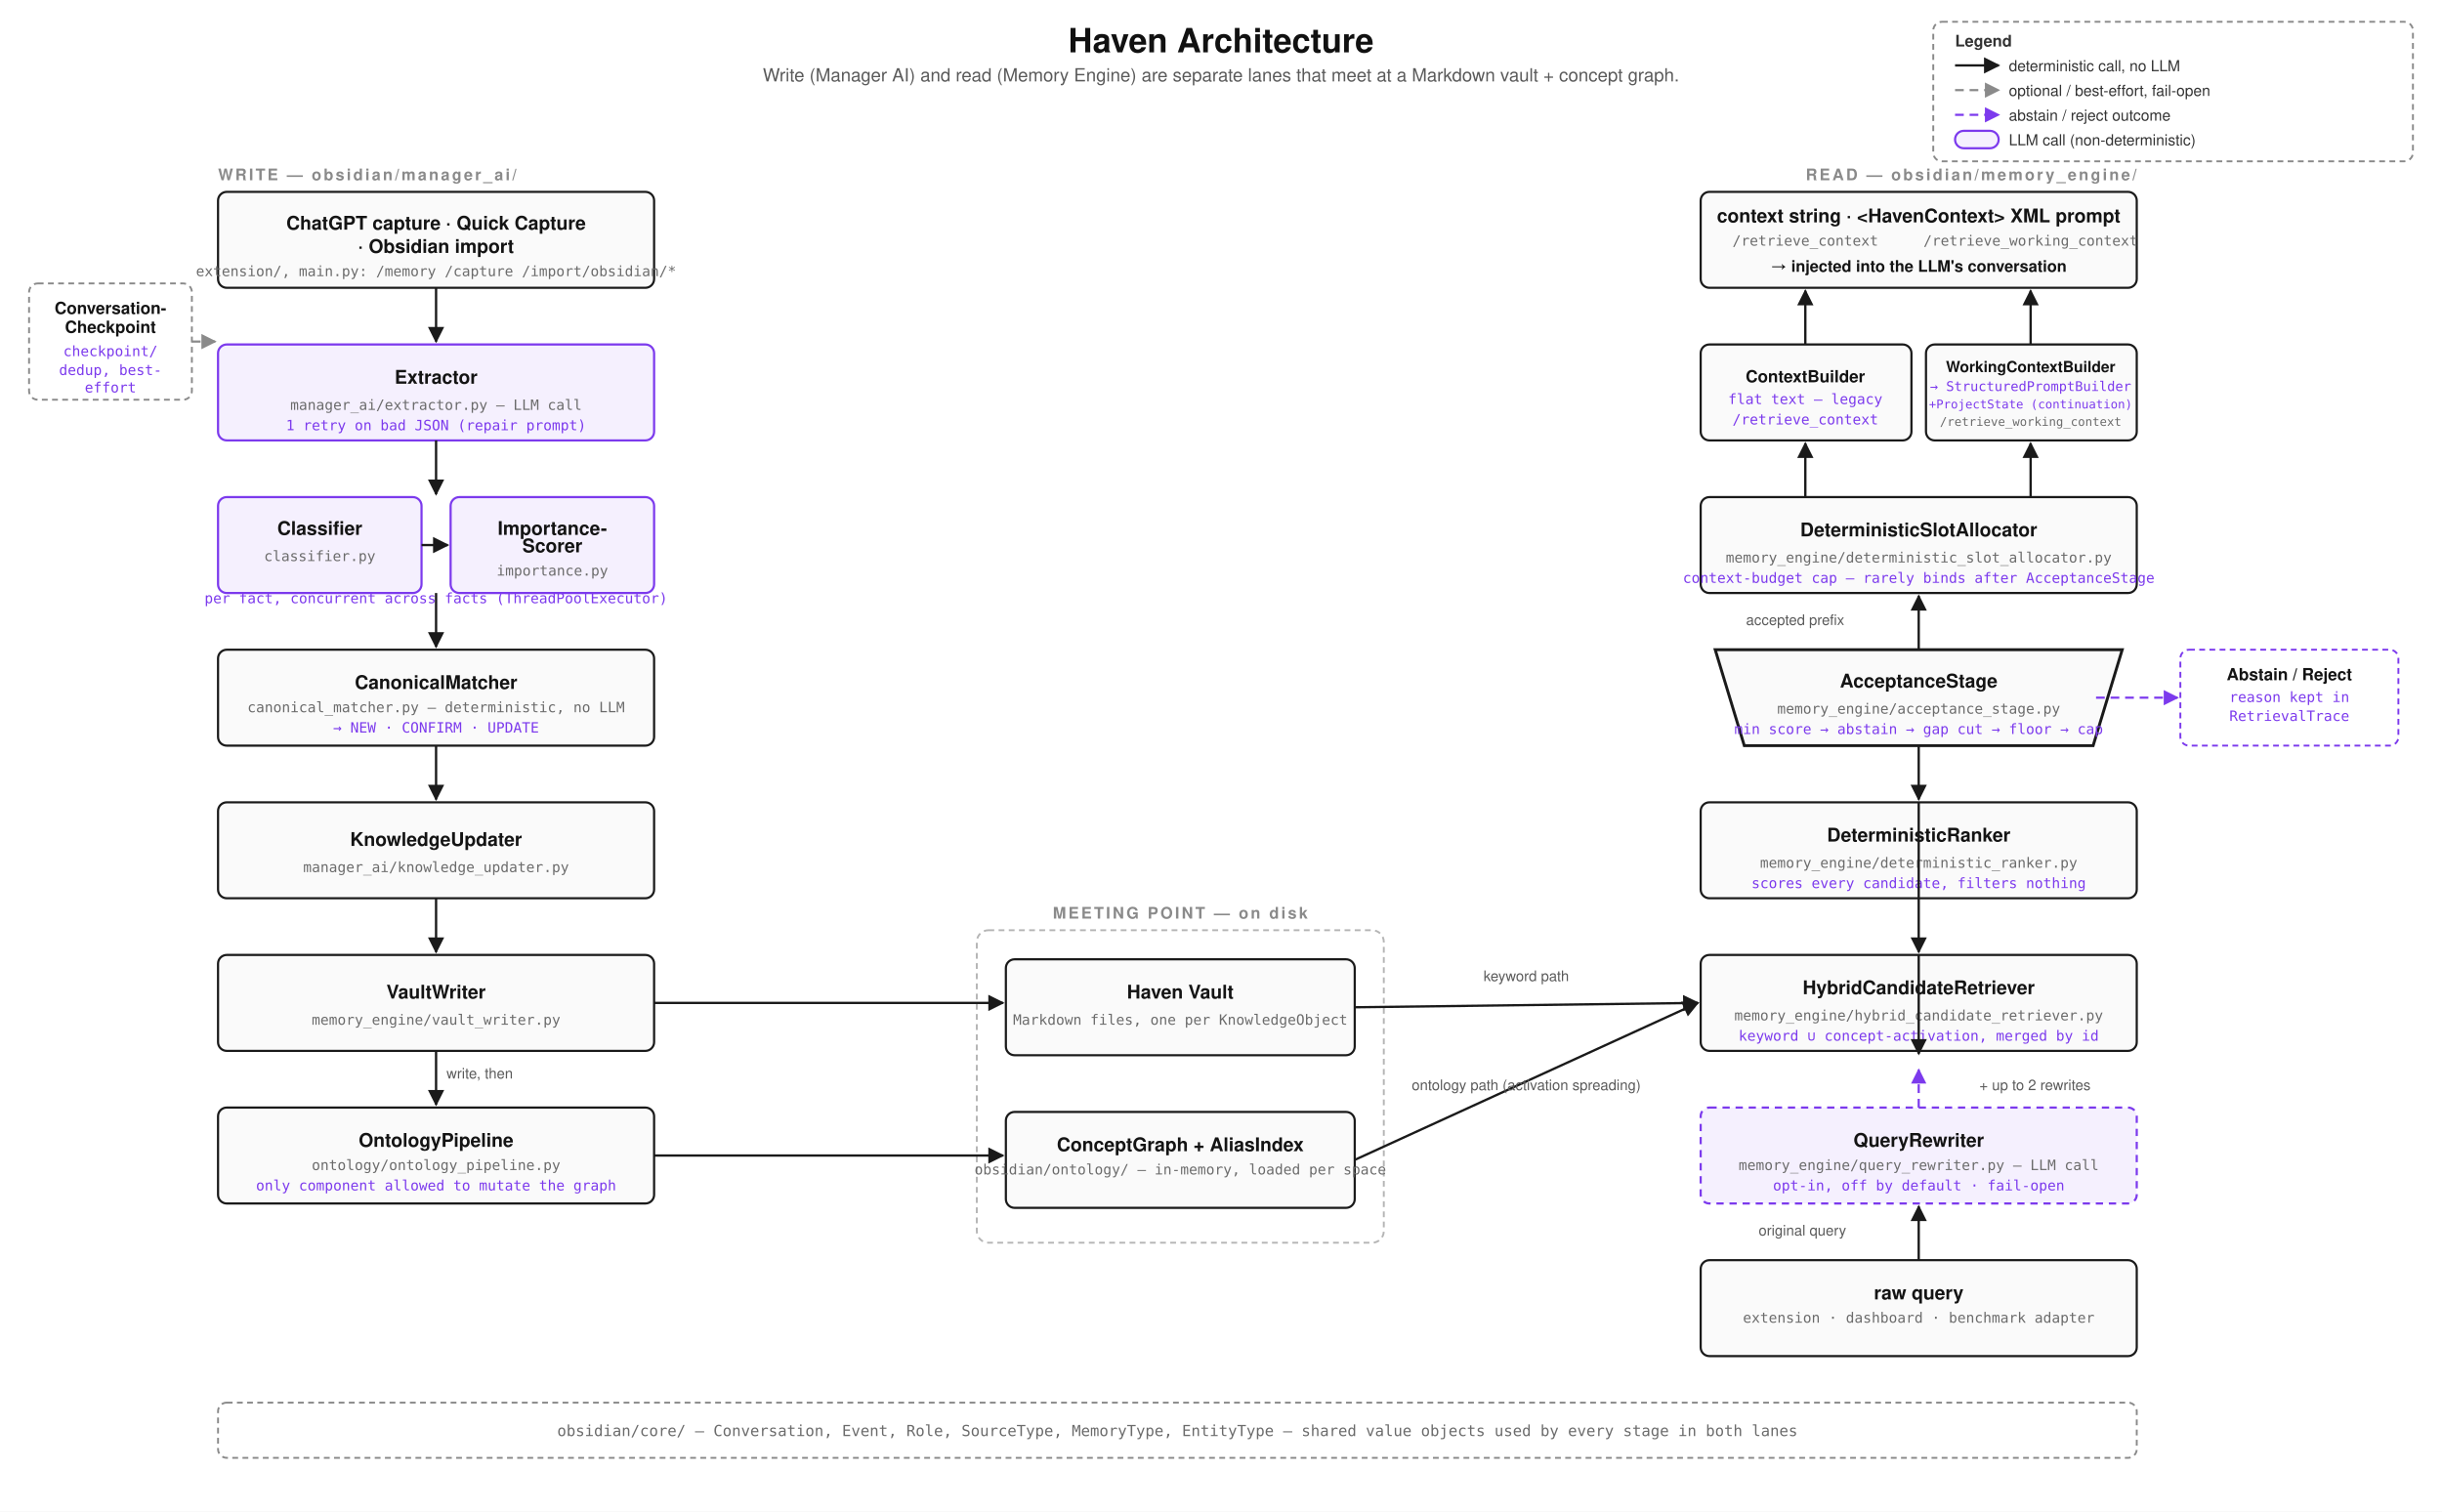
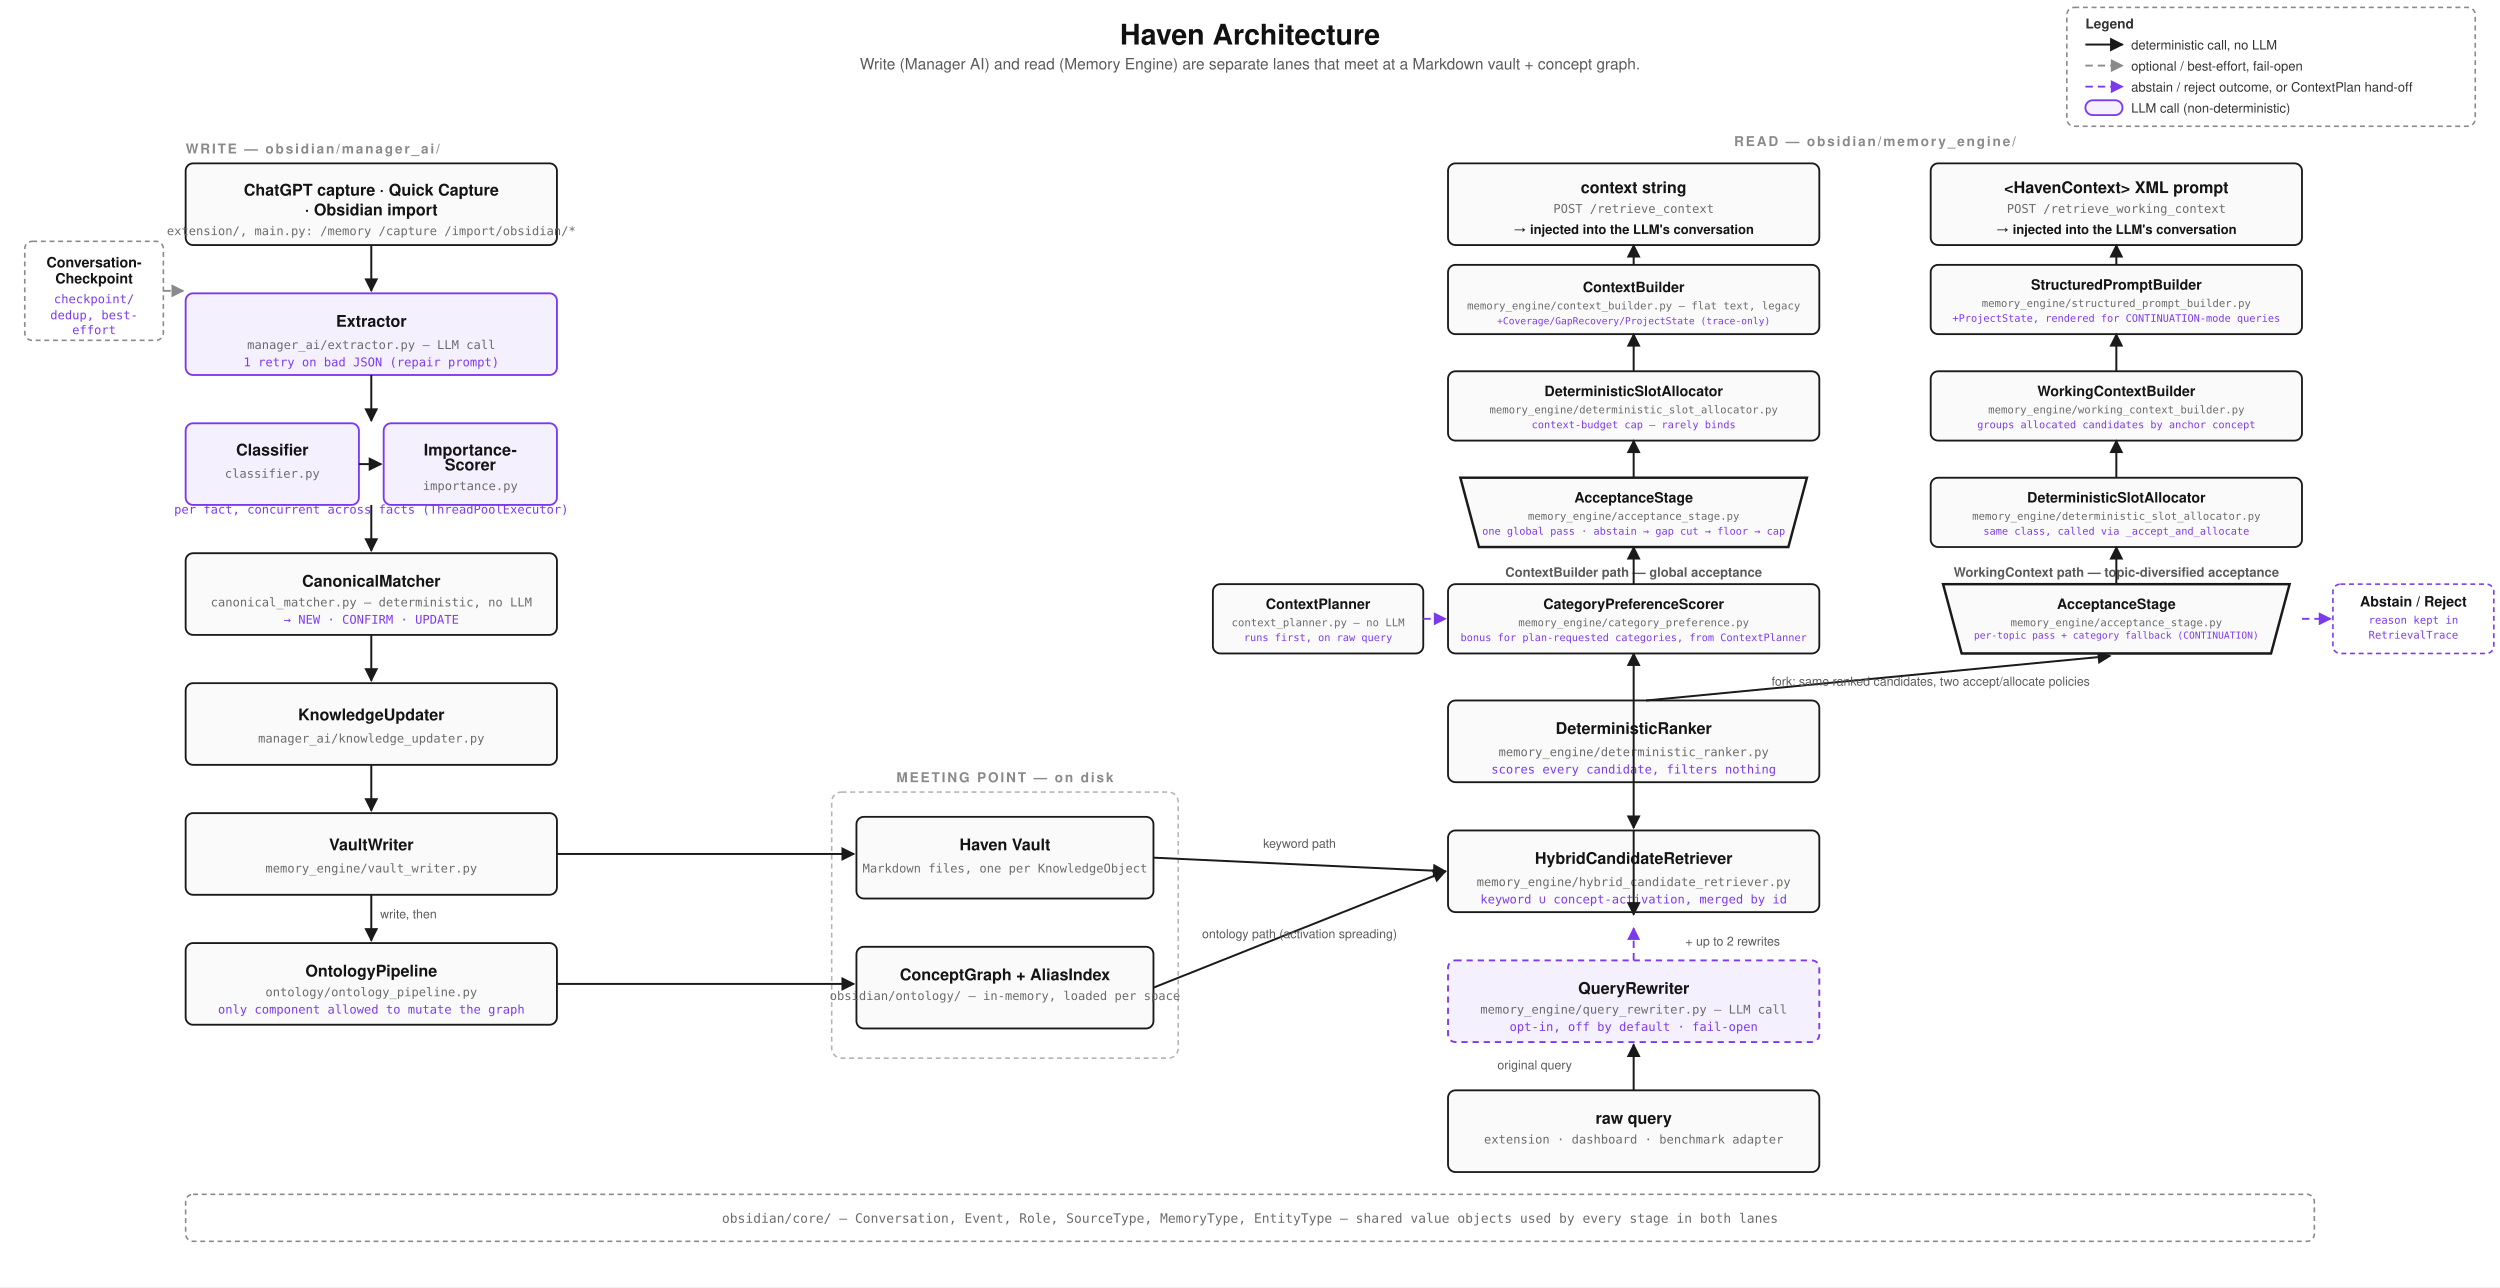
- <svg xmlns="http://www.w3.org/2000/svg" viewBox="0 0 1680 1040" font-family="'Segoe UI', Helvetica, Arial, sans-serif">
+ <svg xmlns="http://www.w3.org/2000/svg" viewBox="0 0 2020 1040" font-family="'Segoe UI', Helvetica, Arial, sans-serif">
  <defs>
    <marker id="arrowB" viewBox="0 0 10 10" refX="9" refY="5" markerWidth="7" markerHeight="7" orient="auto-start-reverse">
      <path d="M0,0 L10,5 L0,10 z" fill="#1a1a1a" />
    </marker>
    <marker id="arrowG" viewBox="0 0 10 10" refX="9" refY="5" markerWidth="7" markerHeight="7" orient="auto-start-reverse">
      <path d="M0,0 L10,5 L0,10 z" fill="#8a8a8a" />
    </marker>
    <marker id="arrowV" viewBox="0 0 10 10" refX="9" refY="5" markerWidth="7" markerHeight="7" orient="auto-start-reverse">
      <path d="M0,0 L10,5 L0,10 z" fill="#7c3aed" />
    </marker>
  </defs>
  <style>
    .bg { fill:#ffffff; }
    .box { fill:#fafafa; stroke:#1a1a1a; stroke-width:1.5; rx:6; }
    .boxAccent { fill:#f5f0fe; stroke:#7c3aed; stroke-width:1.5; rx:6; }
    .boxAccentDashed { fill:#f5f0fe; stroke:#7c3aed; stroke-width:1.5; stroke-dasharray:5,4; rx:6; }
    .gate { fill:#fafafa; stroke:#1a1a1a; stroke-width:2; }
    .container { fill:#ffffff; stroke:#b5b5b5; stroke-width:1.3; stroke-dasharray:4,3; rx:8; }
    .callout { fill:#ffffff; stroke:#8a8a8a; stroke-width:1.3; stroke-dasharray:4,3; rx:6; }
    .calloutAccent { fill:#ffffff; stroke:#7c3aed; stroke-width:1.3; stroke-dasharray:4,3; rx:6; }
    .lbl { font-size:13px; font-weight:600; fill:#141414; text-anchor:middle; }
    .lblSm { font-size:11.5px; font-weight:600; fill:#141414; text-anchor:middle; }
    .path { font-family:'Consolas','SF Mono',Menlo,monospace; font-size:9.8px; fill:#6b6b6b; text-anchor:middle; }
    .note { font-family:'Consolas','SF Mono',Menlo,monospace; font-size:9.8px; fill:#7c3aed; text-anchor:middle; }
    .arrow { stroke:#1a1a1a; stroke-width:1.6; fill:none; marker-end:url(#arrowB); }
    .arrowDashed { stroke:#8a8a8a; stroke-width:1.5; fill:none; stroke-dasharray:6,4; marker-end:url(#arrowG); }
    .arrowAccent { stroke:#7c3aed; stroke-width:1.5; fill:none; stroke-dasharray:6,4; marker-end:url(#arrowV); }
    .edgeLbl { font-size:10px; fill:#5a5a5a; text-anchor:middle; }
+     .colHdr { font-size:10.5px; font-weight:700; fill:#5a5a5a; text-anchor:middle; }
    .title { font-size:23px; font-weight:700; fill:#111111; text-anchor:middle; }
    .subtitle { font-size:12.5px; fill:#5a5a5a; text-anchor:middle; }
    .laneTag { font-size:11px; font-weight:700; fill:#8a8a8a; letter-spacing:1.5px; }
    .footerTxt { font-family:'Consolas','SF Mono',Menlo,monospace; font-size:10.5px; fill:#6b6b6b; text-anchor:middle; }
    .legendTxt { font-size:10.5px; fill:#333333; }
    .legendTitle { font-size:11px; font-weight:700; fill:#333333; }
  </style>
-   <rect class="bg" x="0" y="0" width="1680" height="1040" />
-   <text class="title" x="840" y="36">Haven Architecture</text>
-   <text class="subtitle" x="840" y="56">Write (Manager AI) and read (Memory Engine) are separate lanes that meet at a Markdown vault + concept graph.</text>
+   <rect class="bg" x="0" y="0" width="2020" height="1040" />
+   <text class="title" x="1010" y="36">Haven Architecture</text>
+   <text class="subtitle" x="1010" y="56">Write (Manager AI) and read (Memory Engine) are separate lanes that meet at a Markdown vault + concept graph.</text>
  <text class="laneTag" x="150" y="124">WRITE — obsidian/manager_ai/</text>
-   <text class="laneTag" x="1470" y="124" text-anchor="end">READ — obsidian/memory_engine/</text>
+   <text class="laneTag" x="1515" y="118" text-anchor="middle">READ — obsidian/memory_engine/</text>
  <rect class="box" x="150" y="132" width="300" height="66" />
  <text class="lbl" x="300" y="158">ChatGPT capture · Quick Capture</text>
  <text class="lbl" x="300" y="174">· Obsidian import</text>
  <text class="path" x="300" y="190">extension/, main.py: /memory /capture /import/obsidian/*</text>
  <rect class="boxAccent" x="150" y="237" width="300" height="66" />
  <text class="lbl" x="300" y="264">Extractor</text>
  <text class="path" x="300" y="282">manager_ai/extractor.py — LLM call</text>
  <text class="note" x="300" y="296">1 retry on bad JSON (repair prompt)</text>
  <rect class="boxAccent" x="150" y="342" width="140" height="66" />
  <text class="lbl" x="220" y="368">Classifier</text>
  <text class="path" x="220" y="386">classifier.py</text>
  <rect class="boxAccent" x="310" y="342" width="140" height="66" />
  <text class="lbl" x="380" y="368">Importance-</text>
  <text class="lbl" x="380" y="380">Scorer</text>
  <text class="path" x="380" y="396">importance.py</text>
  <line class="arrow" x1="290" y1="375" x2="308" y2="375" />
  <text class="note" x="300" y="415">per fact, concurrent across facts (ThreadPoolExecutor)</text>
  <rect class="box" x="150" y="447" width="300" height="66" />
  <text class="lbl" x="300" y="474">CanonicalMatcher</text>
  <text class="path" x="300" y="490">canonical_matcher.py — deterministic, no LLM</text>
  <text class="note" x="300" y="504" fill="#5a5a5a">→ NEW · CONFIRM · UPDATE</text>
  <rect class="box" x="150" y="552" width="300" height="66" />
  <text class="lbl" x="300" y="582">KnowledgeUpdater</text>
  <text class="path" x="300" y="600">manager_ai/knowledge_updater.py</text>
  <rect class="box" x="150" y="657" width="300" height="66" />
  <text class="lbl" x="300" y="687">VaultWriter</text>
  <text class="path" x="300" y="705">memory_engine/vault_writer.py</text>
  <rect class="box" x="150" y="762" width="300" height="66" />
  <text class="lbl" x="300" y="789">OntologyPipeline</text>
  <text class="path" x="300" y="805">ontology/ontology_pipeline.py</text>
  <text class="note" x="300" y="819" fill="#5a5a5a">only component allowed to mutate the graph</text>
  <line class="arrow" x1="300" y1="198" x2="300" y2="235" />
  <line class="arrow" x1="300" y1="303" x2="300" y2="340" />
  <line class="arrow" x1="300" y1="408" x2="300" y2="445" />
  <line class="arrow" x1="300" y1="513" x2="300" y2="550" />
  <line class="arrow" x1="300" y1="618" x2="300" y2="655" />
  <line class="arrow" x1="300" y1="723" x2="300" y2="760" />
  <text class="edgeLbl" x="330" y="742">write, then</text>
  <rect class="container" x="672" y="640" width="280" height="215" />
  <text class="laneTag" x="812" y="632" text-anchor="middle">MEETING POINT — on disk</text>
  <rect class="box" x="692" y="660" width="240" height="66" />
  <text class="lbl" x="812" y="687">Haven Vault</text>
  <text class="path" x="812" y="705">Markdown files, one per KnowledgeObject</text>
  <rect class="box" x="692" y="765" width="240" height="66" />
  <text class="lbl" x="812" y="792">ConceptGraph + AliasIndex</text>
  <text class="path" x="812" y="808">obsidian/ontology/ — in-memory, loaded per space</text>
  <line class="arrow" x1="450" y1="690" x2="690" y2="690" />
  <line class="arrow" x1="450" y1="795" x2="690" y2="795" />
-   <rect class="box" x="1170" y="867" width="300" height="66" />
-   <text class="lbl" x="1320" y="894">raw query</text>
-   <text class="path" x="1320" y="910">extension · dashboard · benchmark adapter</text>
-   <rect class="boxAccentDashed" x="1170" y="762" width="300" height="66" />
-   <text class="lbl" x="1320" y="789">QueryRewriter</text>
-   <text class="path" x="1320" y="805">memory_engine/query_rewriter.py — LLM call</text>
-   <text class="note" x="1320" y="819">opt-in, off by default · fail-open</text>
-   <rect class="box" x="1170" y="657" width="300" height="66" />
-   <text class="lbl" x="1320" y="684">HybridCandidateRetriever</text>
-   <text class="path" x="1320" y="702">memory_engine/hybrid_candidate_retriever.py</text>
-   <text class="note" x="1320" y="716" fill="#5a5a5a">keyword ∪ concept-activation, merged by id</text>
-   <rect class="box" x="1170" y="552" width="300" height="66" />
-   <text class="lbl" x="1320" y="579">DeterministicRanker</text>
-   <text class="path" x="1320" y="597">memory_engine/deterministic_ranker.py</text>
-   <text class="note" x="1320" y="611" fill="#5a5a5a">scores every candidate, filters nothing</text>
-   <polygon class="gate" points="1180,447 1460,447 1440,513 1200,513" />
-   <text class="lbl" x="1320" y="473">AcceptanceStage</text>
-   <text class="path" x="1320" y="491">memory_engine/acceptance_stage.py</text>
-   <text class="note" x="1320" y="505" fill="#5a5a5a">min score → abstain → gap cut → floor → cap</text>
-   <rect class="box" x="1170" y="342" width="300" height="66" />
-   <text class="lbl" x="1320" y="369">DeterministicSlotAllocator</text>
-   <text class="path" x="1320" y="387">memory_engine/deterministic_slot_allocator.py</text>
-   <text class="note" x="1320" y="401" fill="#5a5a5a">context-budget cap — rarely binds after AcceptanceStage</text>
-   <rect class="box" x="1170" y="237" width="145" height="66" />
-   <text class="lblSm" x="1242" y="263">ContextBuilder</text>
-   <text class="note" x="1242" y="278">flat text — legacy</text>
-   <text class="note" x="1242" y="292">/retrieve_context</text>
-   <rect class="box" x="1325" y="237" width="145" height="66" />
-   <text class="lblSm" x="1397" y="256" style="font-size:10.5px">WorkingContextBuilder</text>
-   <text class="note" x="1397" y="269" style="font-size:9.2px">→ StructuredPromptBuilder</text>
-   <text class="note" x="1397" y="281" style="font-size:8.3px">+ProjectState (continuation)</text>
-   <text class="path" x="1397" y="293" style="font-size:8.3px">/retrieve_working_context</text>
+   <rect class="box" x="1170" y="881" width="300" height="66" />
+   <text class="lbl" x="1320" y="908">raw query</text>
+   <text class="path" x="1320" y="924">extension · dashboard · benchmark adapter</text>
+   <rect class="boxAccentDashed" x="1170" y="776" width="300" height="66" />
+   <text class="lbl" x="1320" y="803">QueryRewriter</text>
+   <text class="path" x="1320" y="819">memory_engine/query_rewriter.py — LLM call</text>
+   <text class="note" x="1320" y="833">opt-in, off by default · fail-open</text>
+   <rect class="box" x="1170" y="671" width="300" height="66" />
+   <text class="lbl" x="1320" y="698">HybridCandidateRetriever</text>
+   <text class="path" x="1320" y="716">memory_engine/hybrid_candidate_retriever.py</text>
+   <text class="note" x="1320" y="730" fill="#5a5a5a">keyword ∪ concept-activation, merged by id</text>
+   <rect class="box" x="1170" y="566" width="300" height="66" />
+   <text class="lbl" x="1320" y="593">DeterministicRanker</text>
+   <text class="path" x="1320" y="611">memory_engine/deterministic_ranker.py</text>
+   <text class="note" x="1320" y="625" fill="#5a5a5a">scores every candidate, filters nothing</text>
+   <rect class="box" x="980" y="472" width="170" height="56" />
+   <text class="lblSm" x="1065" y="492">ContextPlanner</text>
+   <text class="path" x="1065" y="506" style="font-size:8.6px">context_planner.py — no LLM</text>
+   <text class="note" x="1065" y="518" fill="#5a5a5a" style="font-size:8.3px">runs first, on raw query</text>
+   <line class="arrowAccent" x1="1150" y1="500" x2="1168" y2="500" />
+   <line class="arrow" x1="1320" y1="566" x2="1320" y2="528" />
+   <line class="arrow" x1="1330" y1="566" x2="1705" y2="530" />
+   <text class="edgeLbl" x="1560" y="554">fork: same ranked candidates, two accept/allocate policies</text>
+   <text class="colHdr" x="1320" y="466">ContextBuilder path — global acceptance</text>
+   <text class="colHdr" x="1710" y="466">WorkingContext path — topic-diversified acceptance</text>
+   <rect class="box" x="1170" y="472" width="300" height="56" />
+   <text class="lblSm" x="1320" y="492">CategoryPreferenceScorer</text>
+   <text class="path" x="1320" y="506" style="font-size:8.6px">memory_engine/category_preference.py</text>
+   <text class="note" x="1320" y="518" fill="#5a5a5a" style="font-size:8.3px">bonus for plan-requested categories, from ContextPlanner</text>
+   <polygon class="gate" points="1180,386 1460,386 1445,442 1195,442" />
+   <text class="lblSm" x="1320" y="406">AcceptanceStage</text>
+   <text class="path" x="1320" y="420" style="font-size:8.6px">memory_engine/acceptance_stage.py</text>
+   <text class="note" x="1320" y="432" fill="#5a5a5a" style="font-size:8.3px">one global pass · abstain → gap cut → floor → cap</text>
+   <rect class="box" x="1170" y="300" width="300" height="56" />
+   <text class="lblSm" x="1320" y="320">DeterministicSlotAllocator</text>
+   <text class="path" x="1320" y="334" style="font-size:8.6px">memory_engine/deterministic_slot_allocator.py</text>
+   <text class="note" x="1320" y="346" fill="#5a5a5a" style="font-size:8.3px">context-budget cap — rarely binds</text>
+   <rect class="box" x="1170" y="214" width="300" height="56" />
+   <text class="lblSm" x="1320" y="236">ContextBuilder</text>
+   <text class="path" x="1320" y="250" style="font-size:8.6px">memory_engine/context_builder.py — flat text, legacy</text>
+   <text class="note" x="1320" y="262" fill="#5a5a5a" style="font-size:7.8px">+Coverage/GapRecovery/ProjectState (trace-only)</text>
  <rect class="box" x="1170" y="132" width="300" height="66" />
-   <text class="lbl" x="1320" y="153">context string  ·  &lt;HavenContext&gt; XML prompt</text>
-   <text class="path" x="1242" y="169">/retrieve_context</text>
-   <text class="path" x="1397" y="169">/retrieve_working_context</text>
-   <text class="lbl" x="1320" y="187" style="font-size:11px">→ injected into the LLM's conversation</text>
-   <line class="arrow" x1="1320" y1="867" x2="1320" y2="830" />
-   <text class="edgeLbl" x="1240" y="850">original query</text>
-   <line class="arrowAccent" x1="1320" y1="762" x2="1320" y2="736" />
-   <text class="edgeLbl" x="1400" y="750">+ up to 2 rewrites</text>
-   <line class="arrow" x1="1320" y1="657" x2="1320" y2="725" />
-   <line class="arrow" x1="1320" y1="552" x2="1320" y2="655" />
-   <line class="arrow" x1="1320" y1="513" x2="1320" y2="550" />
-   <line class="arrow" x1="1320" y1="447" x2="1320" y2="410" />
-   <text class="edgeLbl" x="1235" y="430">accepted prefix</text>
-   <line class="arrow" x1="1242" y1="342" x2="1242" y2="305" />
-   <line class="arrow" x1="1397" y1="342" x2="1397" y2="305" />
-   <line class="arrow" x1="1242" y1="237" x2="1242" y2="200" />
-   <line class="arrow" x1="1397" y1="237" x2="1397" y2="200" />
-   <line class="arrow" x1="932" y1="693" x2="1168" y2="690" />
-   <text class="edgeLbl" x="1050" y="675">keyword path</text>
-   <line class="arrow" x1="932" y1="798" x2="1168" y2="690" />
-   <text class="edgeLbl" x="1050" y="750">ontology path (activation spreading)</text>
-   <rect class="calloutAccent" x="1500" y="447" width="150" height="66" />
-   <text class="lblSm" x="1575" y="468">Abstain / Reject</text>
-   <text class="note" x="1575" y="483">reason kept in</text>
-   <text class="note" x="1575" y="496">RetrievalTrace</text>
-   <line class="arrowAccent" x1="1442" y1="480" x2="1498" y2="480" />
+   <text class="lbl" x="1320" y="156">context string</text>
+   <text class="path" x="1320" y="172">POST /retrieve_context</text>
+   <text class="lblSm" x="1320" y="189" style="font-size:10.5px">→ injected into the LLM's conversation</text>
+   <line class="arrow" x1="1320" y1="472" x2="1320" y2="442" />
+   <line class="arrow" x1="1320" y1="386" x2="1320" y2="356" />
+   <line class="arrow" x1="1320" y1="300" x2="1320" y2="270" />
+   <line class="arrow" x1="1320" y1="214" x2="1320" y2="198" />
+   <polygon class="gate" points="1570,472 1850,472 1835,528 1585,528" />
+   <text class="lblSm" x="1710" y="492">AcceptanceStage</text>
+   <text class="path" x="1710" y="506" style="font-size:8.6px">memory_engine/acceptance_stage.py</text>
+   <text class="note" x="1710" y="516" fill="#5a5a5a" style="font-size:7.8px">per-topic pass + category fallback (CONTINUATION)</text>
+   <rect class="box" x="1560" y="386" width="300" height="56" />
+   <text class="lblSm" x="1710" y="406">DeterministicSlotAllocator</text>
+   <text class="path" x="1710" y="420" style="font-size:8.6px">memory_engine/deterministic_slot_allocator.py</text>
+   <text class="note" x="1710" y="432" fill="#5a5a5a" style="font-size:8.3px">same class, called via _accept_and_allocate</text>
+   <rect class="box" x="1560" y="300" width="300" height="56" />
+   <text class="lblSm" x="1710" y="320">WorkingContextBuilder</text>
+   <text class="path" x="1710" y="334" style="font-size:8.6px">memory_engine/working_context_builder.py</text>
+   <text class="note" x="1710" y="346" fill="#5a5a5a" style="font-size:8.3px">groups allocated candidates by anchor concept</text>
+   <rect class="box" x="1560" y="214" width="300" height="56" />
+   <text class="lblSm" x="1710" y="234">StructuredPromptBuilder</text>
+   <text class="path" x="1710" y="248" style="font-size:8.6px">memory_engine/structured_prompt_builder.py</text>
+   <text class="note" x="1710" y="260" fill="#5a5a5a" style="font-size:8.3px">+ProjectState, rendered for CONTINUATION-mode queries</text>
+   <rect class="box" x="1560" y="132" width="300" height="66" />
+   <text class="lbl" x="1710" y="156">&lt;HavenContext&gt; XML prompt</text>
+   <text class="path" x="1710" y="172">POST /retrieve_working_context</text>
+   <text class="lblSm" x="1710" y="189" style="font-size:10.5px">→ injected into the LLM's conversation</text>
+   <line class="arrow" x1="1710" y1="472" x2="1710" y2="442" />
+   <line class="arrow" x1="1710" y1="386" x2="1710" y2="356" />
+   <line class="arrow" x1="1710" y1="300" x2="1710" y2="270" />
+   <line class="arrow" x1="1710" y1="214" x2="1710" y2="198" />
+   <line class="arrow" x1="1320" y1="881" x2="1320" y2="844" />
+   <text class="edgeLbl" x="1240" y="864">original query</text>
+   <line class="arrowAccent" x1="1320" y1="776" x2="1320" y2="750" />
+   <text class="edgeLbl" x="1400" y="764">+ up to 2 rewrites</text>
+   <line class="arrow" x1="1320" y1="671" x2="1320" y2="739" />
+   <line class="arrow" x1="1320" y1="566" x2="1320" y2="669" />
+   <line class="arrow" x1="932" y1="693" x2="1168" y2="704" />
+   <text class="edgeLbl" x="1050" y="685">keyword path</text>
+   <line class="arrow" x1="932" y1="798" x2="1168" y2="704" />
+   <text class="edgeLbl" x="1050" y="758">ontology path (activation spreading)</text>
+   <rect class="calloutAccent" x="1885" y="472" width="130" height="56" />
+   <text class="lblSm" x="1950" y="490">Abstain / Reject</text>
+   <text class="note" x="1950" y="504" style="font-size:8.6px">reason kept in</text>
+   <text class="note" x="1950" y="516" style="font-size:8.6px">RetrievalTrace</text>
+   <line class="arrowAccent" x1="1860" y1="500" x2="1883" y2="500" />
  <rect class="callout" x="20" y="195" width="112" height="80" />
  <text class="lblSm" x="76" y="216">Conversation-</text>
  <text class="lblSm" x="76" y="229">Checkpoint</text>
  <text class="note" x="76" y="245" fill="#8a8a8a">checkpoint/</text>
  <text class="note" x="76" y="258" fill="#8a8a8a">dedup, best-</text>
  <text class="note" x="76" y="270" fill="#8a8a8a">effort</text>
  <line class="arrowDashed" x1="132" y1="235" x2="148" y2="235" />
-   <rect class="callout" x="150" y="965" width="1320" height="38" />
-   <text class="footerTxt" x="810" y="988">obsidian/core/ — Conversation, Event, Role, SourceType, MemoryType, EntityType — shared value objects used by every stage in both lanes</text>
-   <rect class="callout" x="1330" y="15" width="330" height="96" />
-   <text class="legendTitle" x="1345" y="32">Legend</text>
-   <line x1="1345" y1="45" x2="1375" y2="45" class="arrow" />
-   <text class="legendTxt" x="1382" y="49">deterministic call, no LLM</text>
-   <line x1="1345" y1="62" x2="1375" y2="62" class="arrowDashed" />
-   <text class="legendTxt" x="1382" y="66">optional / best-effort, fail-open</text>
-   <line x1="1345" y1="79" x2="1375" y2="79" class="arrowAccent" />
-   <text class="legendTxt" x="1382" y="83">abstain / reject outcome</text>
-   <rect x="1345" y="90" width="30" height="12" class="boxAccent" />
-   <text class="legendTxt" x="1382" y="100">LLM call (non-deterministic)</text>
+   <rect class="callout" x="150" y="965" width="1720" height="38" />
+   <text class="footerTxt" x="1010" y="988">obsidian/core/ — Conversation, Event, Role, SourceType, MemoryType, EntityType — shared value objects used by every stage in both lanes</text>
+   <rect class="callout" x="1670" y="6" width="330" height="96" />
+   <text class="legendTitle" x="1685" y="23">Legend</text>
+   <line x1="1685" y1="36" x2="1715" y2="36" class="arrow" />
+   <text class="legendTxt" x="1722" y="40">deterministic call, no LLM</text>
+   <line x1="1685" y1="53" x2="1715" y2="53" class="arrowDashed" />
+   <text class="legendTxt" x="1722" y="57">optional / best-effort, fail-open</text>
+   <line x1="1685" y1="70" x2="1715" y2="70" class="arrowAccent" />
+   <text class="legendTxt" x="1722" y="74">abstain / reject outcome, or ContextPlan hand-off</text>
+   <rect x="1685" y="81" width="30" height="12" class="boxAccent" />
+   <text class="legendTxt" x="1722" y="91">LLM call (non-deterministic)</text>
</svg>
